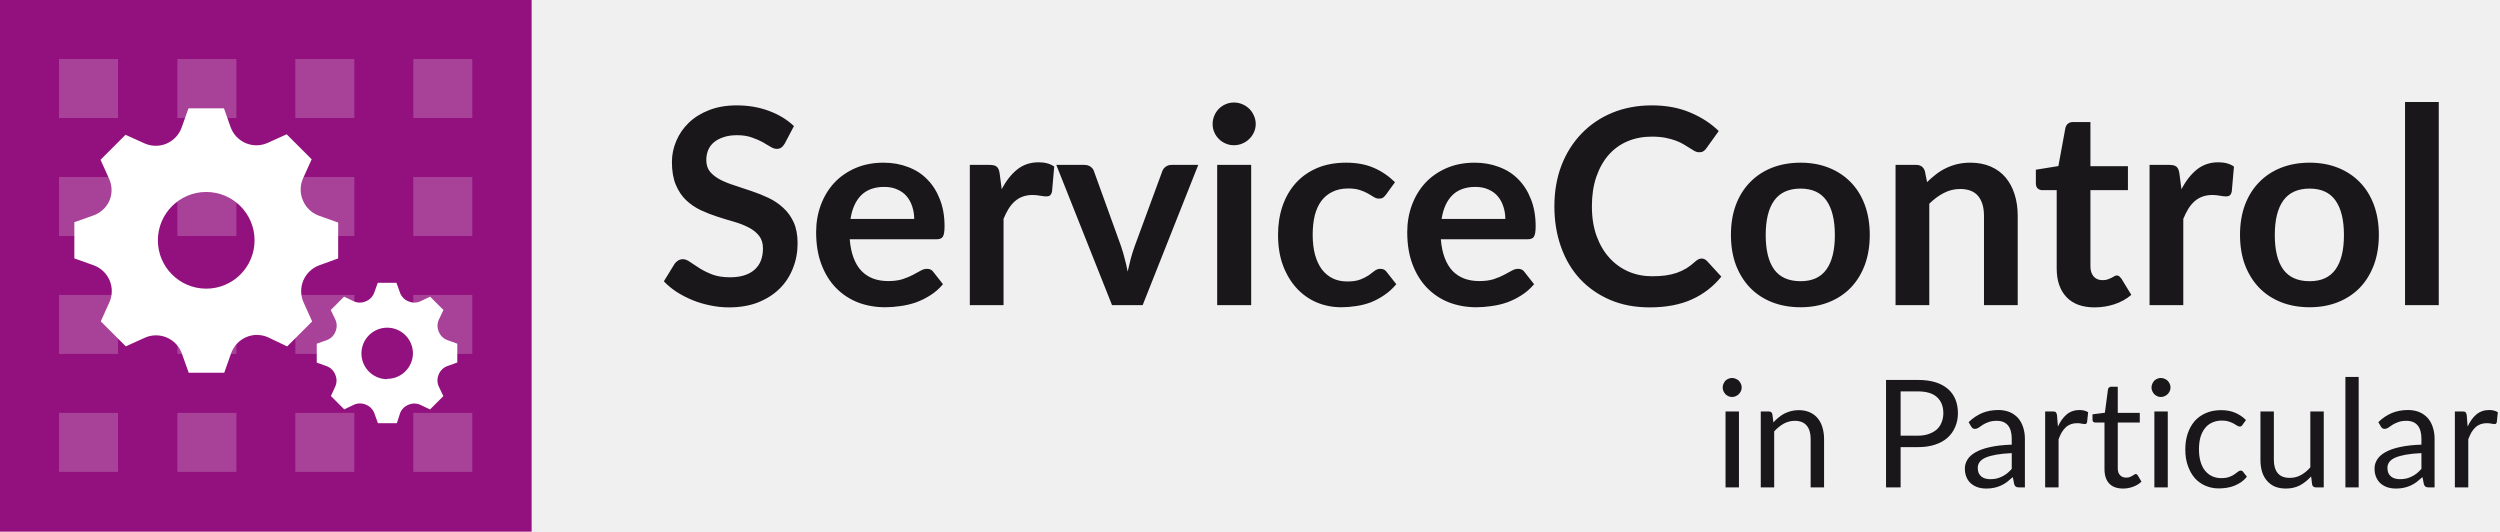
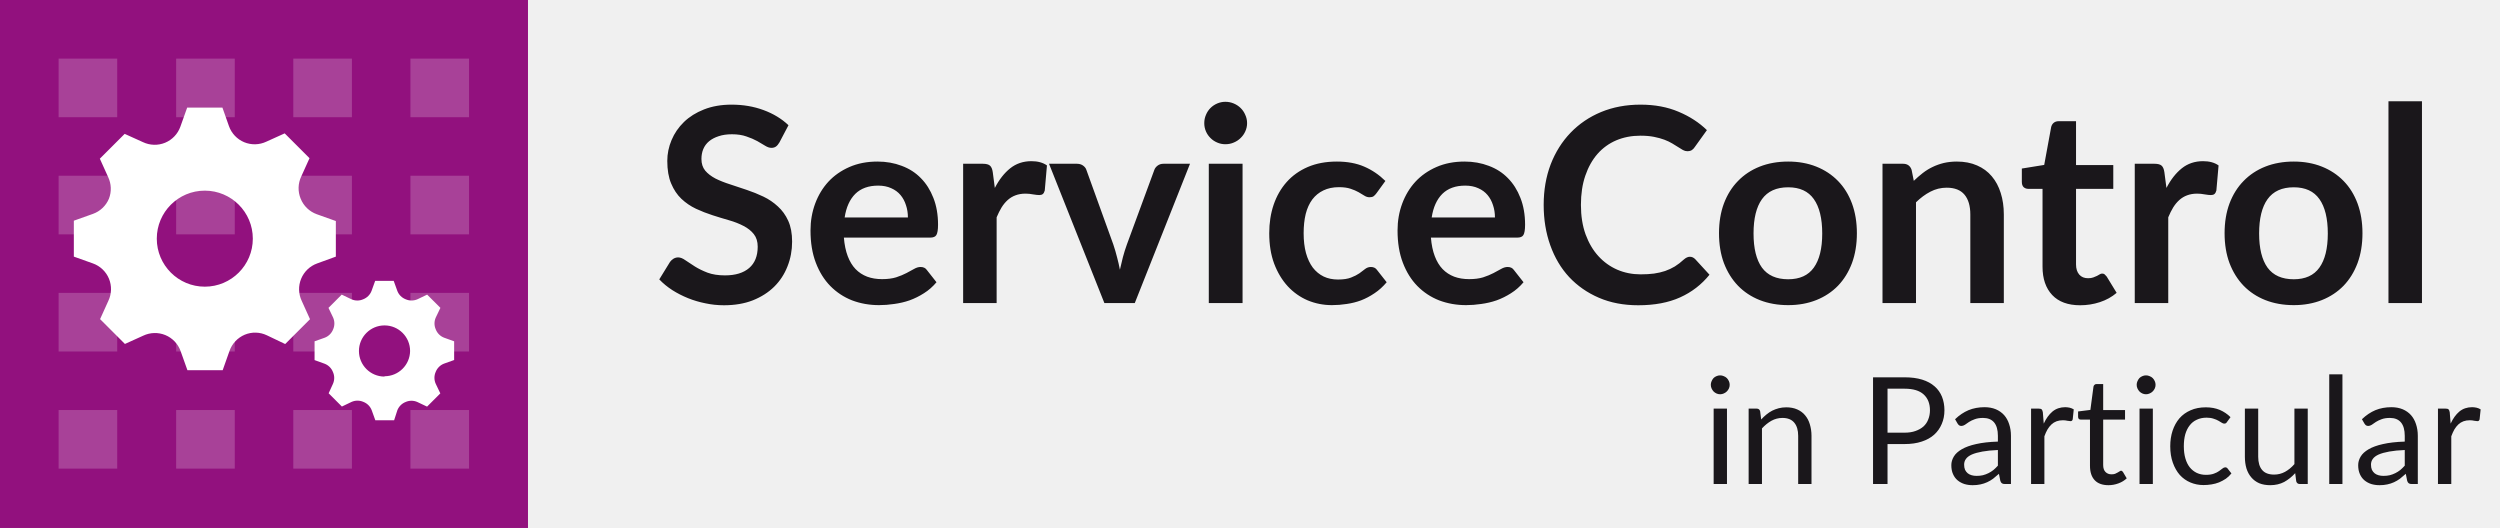
- <svg xmlns="http://www.w3.org/2000/svg" id="Layer_1" data-name="Layer 1" viewBox="0 0 299.92 63.78">
+ <svg xmlns="http://www.w3.org/2000/svg" id="Layer_1" data-name="Layer 1" viewBox="0 0 302 63.78">
  <defs>
    <style>.cls-1{font-size:32.8px;font-weight:700;}.cls-1,.cls-2{fill:#1a171b;font-family:Lato;}.cls-2{font-size:18px;}.cls-3{fill:#92117e;}.cls-4{fill:#a84198;}.cls-5{fill:#fff;}</style>
  </defs>
  <text class="cls-1" transform="translate(78.89 36.61)">ServiceControl</text>
  <text class="cls-2" transform="translate(205.65 58.47)">in Particular</text>
  <rect class="cls-3" width="63.78" height="63.78" />
  <rect class="cls-4" x="7.08" y="7.08" width="7.08" height="7.08" />
  <rect class="cls-4" x="21.28" y="7.08" width="7.08" height="7.08" />
  <rect class="cls-4" x="35.43" y="7.08" width="7.08" height="7.08" />
  <rect class="cls-4" x="21.28" y="21.23" width="7.08" height="7.08" />
  <rect class="cls-4" x="35.43" y="21.23" width="7.08" height="7.08" />
  <rect class="cls-4" x="49.58" y="7.08" width="7.08" height="7.08" />
  <rect class="cls-4" x="49.58" y="21.23" width="7.08" height="7.08" />
  <rect class="cls-4" x="7.08" y="21.23" width="7.08" height="7.08" />
  <rect class="cls-4" x="7.08" y="35.38" width="7.08" height="7.08" />
  <rect class="cls-4" x="21.28" y="35.38" width="7.08" height="7.08" />
  <rect class="cls-4" x="49.58" y="35.38" width="7.08" height="7.08" />
  <rect class="cls-4" x="7.08" y="49.53" width="7.08" height="7.08" />
  <rect class="cls-4" x="21.28" y="49.53" width="7.08" height="7.08" />
  <rect class="cls-4" x="35.43" y="49.53" width="7.08" height="7.08" />
  <rect class="cls-4" x="35.43" y="35.38" width="7.08" height="7.08" />
  <rect class="cls-4" x="49.58" y="49.53" width="7.08" height="7.08" />
  <path id="gear-9-icon" class="cls-5" d="M40.57,31V26.7l-2.3-.82A3.3,3.3,0,0,1,36.32,24h0a3.3,3.3,0,0,1,.07-2.68l1-2.21-3-3-2.21,1a3.3,3.3,0,0,1-2.68.07h0a3.3,3.3,0,0,1-1.84-1.94L26.87,13H22.61l-0.82,2.3a3.3,3.3,0,0,1-1.84,1.94h0a3.3,3.3,0,0,1-2.68-.07l-2.21-1-3,3,1,2.21A3.3,3.3,0,0,1,13.16,24h0a3.3,3.3,0,0,1-1.94,1.84l-2.3.82V31l2.3,0.82a3.3,3.3,0,0,1,1.94,1.84h0a3.3,3.3,0,0,1-.07,2.68l-1,2.21,3,3,2.21-1a3.3,3.3,0,0,1,2.68-.07h0a3.3,3.3,0,0,1,1.84,1.94l0.82,2.3h4.26l0.81-2.29a3.33,3.33,0,0,1,1.86-2h0a3.27,3.27,0,0,1,2.66.07l2.22,1.06,3-3-1-2.21a3.3,3.3,0,0,1-.07-2.68h0a3.3,3.3,0,0,1,1.94-1.85ZM24.74,34.63a5.8,5.8,0,1,1,5.8-5.8A5.8,5.8,0,0,1,24.74,34.63Zm30.12,8.86V41.23l-1.22-.44a1.75,1.75,0,0,1-1-1h0a1.75,1.75,0,0,1,0-1.43l0.56-1.17-1.6-1.6-1.17.56a1.76,1.76,0,0,1-1.43,0h0a1.75,1.75,0,0,1-1-1l-0.44-1.22H45.32l-0.44,1.22a1.76,1.76,0,0,1-1,1h0a1.75,1.75,0,0,1-1.43,0l-1.17-.56-1.6,1.6,0.56,1.17a1.76,1.76,0,0,1,0,1.43h0a1.75,1.75,0,0,1-1,1L38,41.23v2.27l1.22,0.44a1.75,1.75,0,0,1,1,1h0a1.75,1.75,0,0,1,0,1.43L39.7,47.51l1.6,1.6,1.17-.56a1.76,1.76,0,0,1,1.43,0h0a1.75,1.75,0,0,1,1,1l0.44,1.22h2.27L48,49.56a1.77,1.77,0,0,1,1-1h0a1.74,1.74,0,0,1,1.41,0l1.18,0.56,1.6-1.6-0.56-1.17a1.75,1.75,0,0,1,0-1.42h0a1.76,1.76,0,0,1,1-1Zm-8.41,2a3.09,3.09,0,1,1,3.09-3.09A3.09,3.09,0,0,1,46.45,45.45Z" />
</svg>
